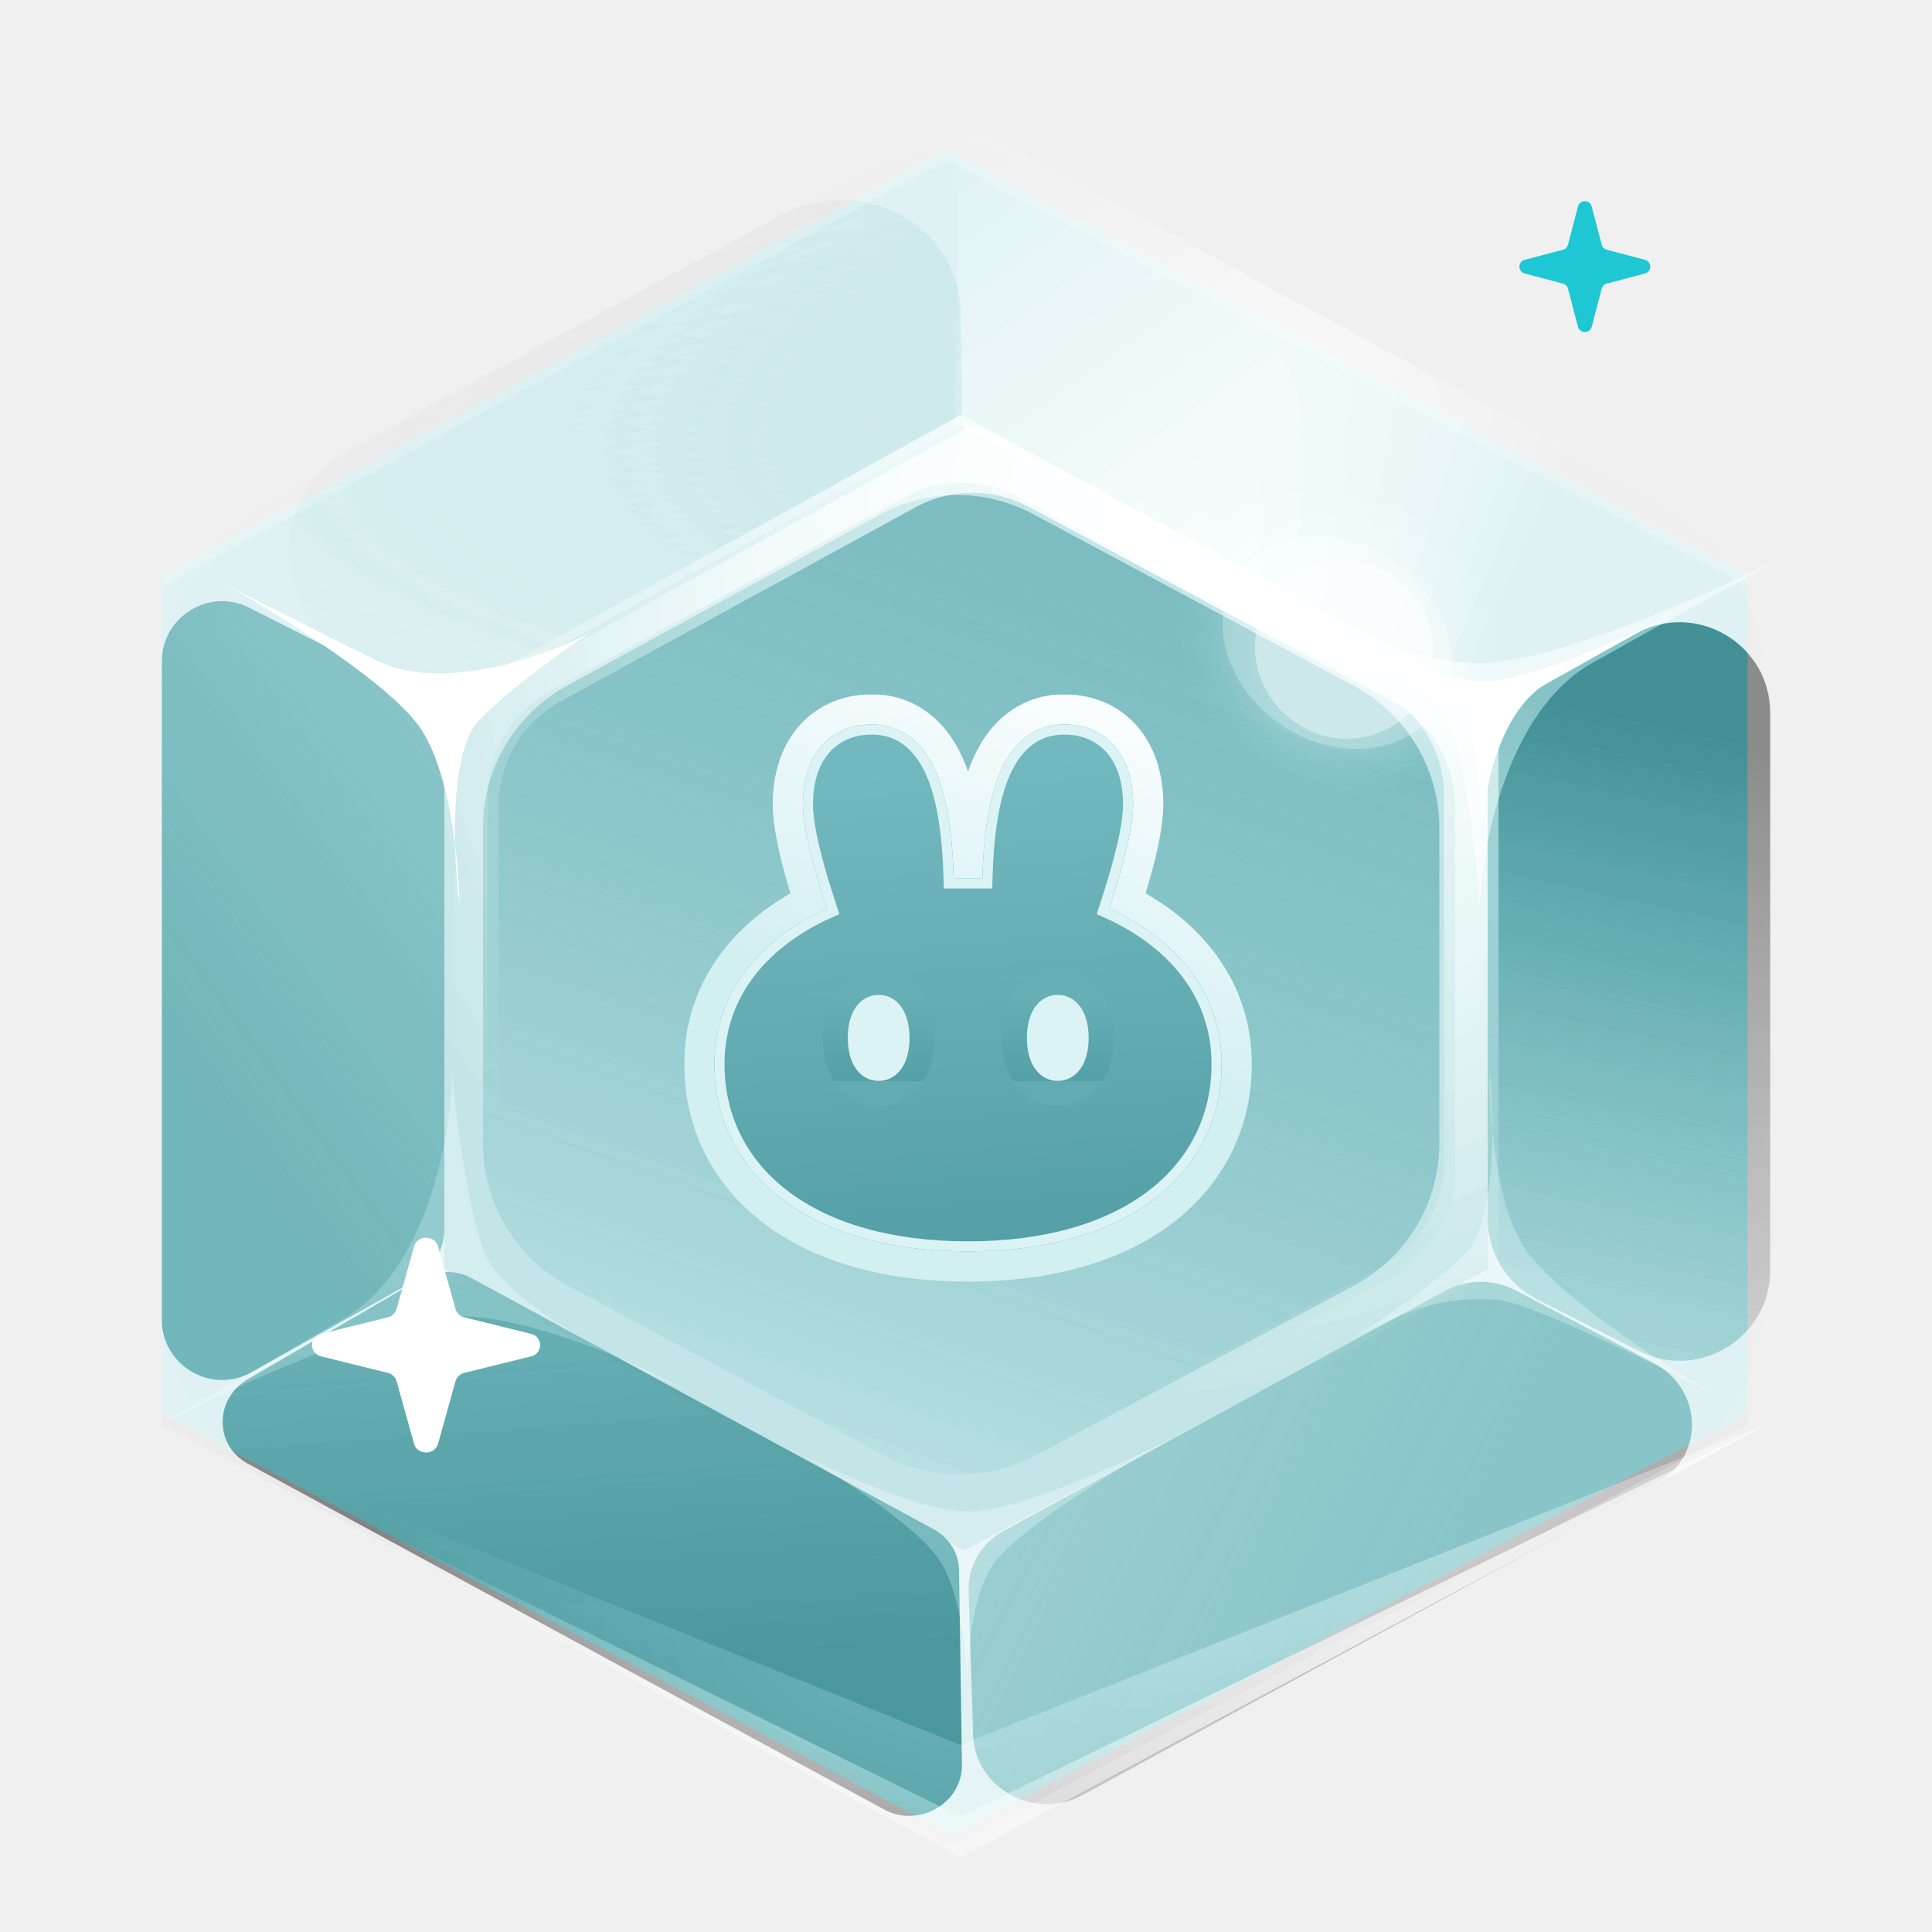
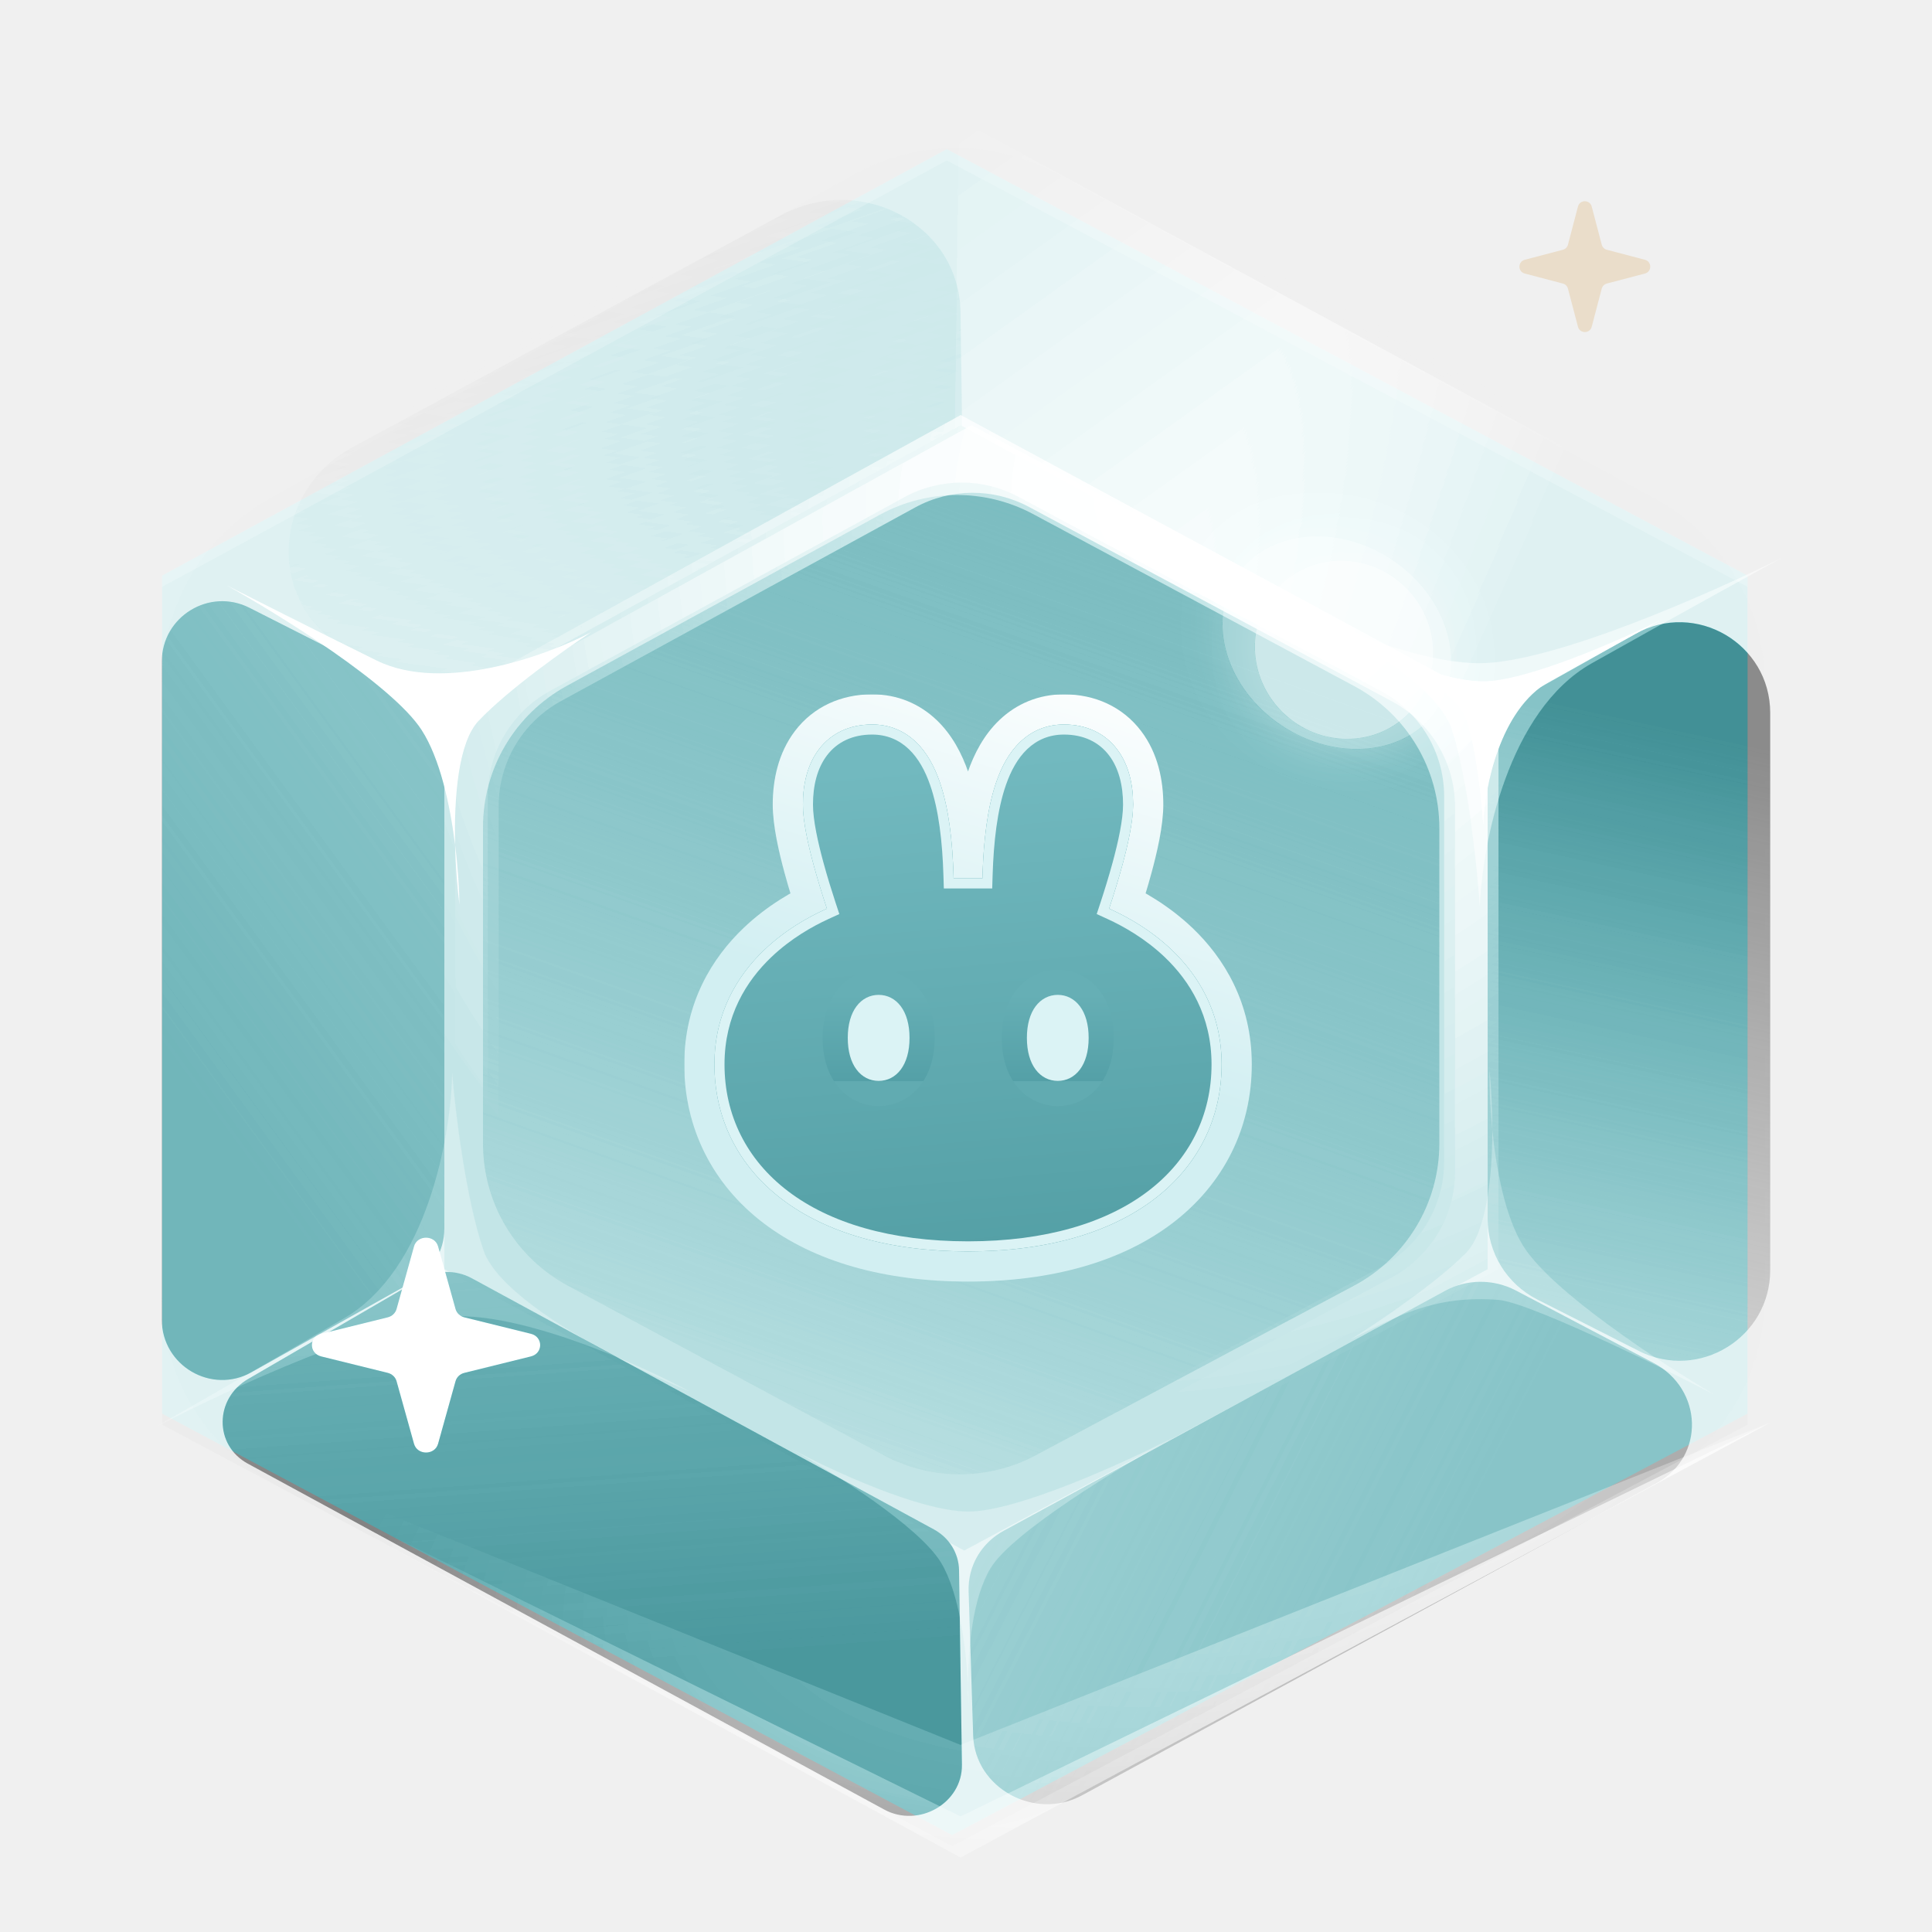
<svg xmlns="http://www.w3.org/2000/svg" width="192" height="192" fill="none" viewBox="0 0 192 192">
  <g clip-path="url(#clip0_2320_340264)">
    <mask id="mask0_2320_340264" width="165" height="107" x="11" y="-14" maskUnits="userSpaceOnUse" style="mask-type:alpha">
      <path fill="#636363" d="M175.993 69.471C176.711 74.068 118.241 91.118 97.324 92.981C89.149 93.69 14.496 73.845 11.652 69.471C8.807 65.097 11.652 -10.276 97.324 -14C175.993 -5.622 175.229 64.814 175.993 69.471Z" />
    </mask>
    <g mask="url(#mask0_2320_340264)">
      <ellipse cx="95.5" cy="82" fill="url(#paint0_radial_2320_340264)" opacity=".5" rx="76.5" ry="61" />
    </g>
    <path fill="#EFEFEF" d="M85.453 179.143L27.04 147.348C20.284 143.671 16.079 136.595 16.079 128.903V67.844C16.079 60.212 20.22 53.18 26.896 49.479L84.838 17.35C91.117 13.869 98.739 13.836 105.047 17.264L164.404 49.514C171.167 53.188 175.378 60.269 175.378 67.966V128.863C175.378 136.576 171.15 143.668 164.366 147.336L105.48 179.171C99.229 182.551 91.694 182.54 85.453 179.143Z" />
    <path fill="url(#paint1_linear_2320_340264)" d="M95.856 143.924L53.879 121.049V75.57L95.57 52.426L138.119 75.57V121.049L95.856 143.924Z" />
    <mask id="mask1_2320_340264" width="81" height="65" x="94" y="11" maskUnits="userSpaceOnUse" style="mask-type:alpha">
      <path fill="url(#paint2_linear_2320_340264)" d="M174.137 54.567L136.337 75.408L94.757 52.025L95.297 11.868L174.137 54.567Z" />
    </mask>
    <g mask="url(#mask1_2320_340264)">
      <path fill="url(#paint3_linear_2320_340264)" fill-rule="evenodd" d="M174.678 54.568L95.298 11.361L15.378 54.568V140.474L95.838 184.189L174.678 140.474V54.568ZM136.878 74.9L94.901 52.026L52.638 74.9V120.38L95.186 143.523L136.878 120.38V74.9Z" clip-rule="evenodd" />
    </g>
    <mask id="mask2_2320_340264" width="68" height="55" x="28" y="19" maskUnits="userSpaceOnUse" style="mask-type:alpha">
      <path fill="url(#paint4_linear_2320_340264)" d="M34.56 64.602L48.104 72.07C51.846 74.133 56.512 74.084 60.322 71.941L89.45 55.561C93.326 53.381 95.702 49.382 95.645 45.134L95.456 31.038C95.338 22.318 85.575 17.08 77.545 21.428L35.063 44.437C26.794 48.915 26.514 60.166 34.56 64.602Z" />
    </mask>
    <g mask="url(#mask2_2320_340264)">
      <path fill="url(#paint5_linear_2320_340264)" fill-rule="evenodd" d="M15.817 61.626C15.817 57.275 18.196 53.272 22.018 51.192L89.537 14.441C93.067 12.519 97.33 12.513 100.866 14.424L168.887 51.198C172.725 53.273 175.117 57.286 175.117 61.649V133.407C175.117 137.761 172.735 141.767 168.908 143.846L100.387 181.075C96.818 183.014 92.506 182.995 88.954 181.026L21.936 143.865C18.16 141.772 15.817 137.794 15.817 133.476V61.626ZM53.617 81.955C53.617 77.606 55.994 73.604 59.813 71.523L89.929 55.112C93.462 53.187 97.73 53.181 101.268 55.096L131.632 71.53C135.467 73.606 137.857 77.617 137.857 81.978V113.317C137.857 117.67 135.477 121.674 131.653 123.753L101.043 140.403C97.472 142.346 93.155 142.327 89.601 140.354L59.731 123.773C55.958 121.678 53.617 117.702 53.617 113.386V81.955Z" clip-rule="evenodd" />
    </g>
    <path fill="#E1E1E1" d="M95.823 154.09L44.159 126.132V70.546L95.472 42.26L147.839 70.546V126.132L95.823 154.09Z" />
    <path fill="url(#paint6_linear_2320_340264)" d="M87.818 144.617L56.434 127.774C51.24 124.987 48 119.57 48 113.676V82.203C48 76.353 51.192 70.97 56.325 68.164L87.439 51.154C92.179 48.562 97.907 48.538 102.669 51.089L134.595 68.191C139.794 70.977 143.04 76.397 143.04 82.295V113.645C143.04 119.556 139.781 124.985 134.566 127.765L102.911 144.638C98.192 147.153 92.529 147.145 87.818 144.617Z" />
    <path fill="url(#paint7_linear_2320_340264)" d="M16.079 131.135V65.752C16.079 61.278 20.8 58.377 24.792 60.401L40.872 68.551C42.888 69.573 44.159 71.642 44.159 73.903V122.111C44.159 124.281 42.987 126.281 41.095 127.343L25.015 136.367C21.016 138.612 16.079 135.721 16.079 131.135Z" />
    <path fill="url(#paint8_linear_2320_340264)" d="M175.921 70.847L175.921 126.222C175.921 132.934 168.839 137.284 162.852 134.249L152.772 129.14C149.747 127.607 147.841 124.504 147.841 121.112L147.841 76.504C147.841 73.249 149.598 70.248 152.437 68.655L162.516 62.998C168.516 59.632 175.921 63.968 175.921 70.847Z" />
    <path fill="url(#paint9_linear_2320_340264)" d="M164.647 147.376L107.526 178.42C102.838 180.968 96.877 177.693 96.713 172.48L96.26 158.116C96.182 155.631 97.52 153.337 99.754 152.122L143.668 128.256C145.805 127.094 148.449 127.093 150.652 128.251L164.312 135.437C169.268 138.044 169.457 144.762 164.647 147.376Z" />
    <path fill="url(#paint10_linear_2320_340264)" d="M87.871 179.828L24.623 145.455C21.275 143.635 21.297 138.994 24.665 137.036L41.695 127.136C43.3 126.203 45.285 126.162 46.882 127.03L92.812 151.992C94.339 152.822 95.285 154.361 95.31 156.057L95.597 175.369C95.654 179.187 91.307 181.696 87.871 179.828Z" />
    <path fill="#fff" d="M43.534 143.482C43.212 144.638 41.468 144.638 41.146 143.482L39.411 137.261C39.298 136.855 38.962 136.538 38.531 136.432L31.921 134.799C30.693 134.495 30.693 132.854 31.921 132.551L38.531 130.918C38.962 130.811 39.298 130.494 39.411 130.089L41.146 123.867C41.468 122.711 43.212 122.711 43.534 123.867L45.269 130.089C45.382 130.494 45.718 130.811 46.149 130.918L52.759 132.551C53.987 132.854 53.987 134.495 52.759 134.799L46.149 136.432C45.718 136.538 45.382 136.855 45.269 137.261L43.534 143.482Z" />
    <g style="mix-blend-mode:overlay">
      <path fill="url(#paint11_radial_2320_340264)" fill-rule="evenodd" d="M45.239 126.132L96.903 154.09L148.919 126.132V70.546L96.552 42.26L45.239 70.546V126.132ZM55.821 126.952L91.319 146.002C94.817 147.88 99.021 147.886 102.525 146.018L138.306 126.945C142.179 124.881 144.598 120.85 144.598 116.461V80.171C144.598 75.792 142.189 71.767 138.328 69.699L102.262 50.379C98.727 48.485 94.474 48.503 90.954 50.427L55.74 69.679C51.929 71.762 49.559 75.76 49.559 80.103V116.484C49.559 120.86 51.965 124.882 55.821 126.952Z" clip-rule="evenodd" />
    </g>
    <g style="mix-blend-mode:overlay">
      <path fill="url(#paint12_radial_2320_340264)" fill-rule="evenodd" d="M44.161 125.116L95.825 153.073L147.841 125.116V69.53L95.474 41.243L44.161 69.53V125.116ZM54.743 125.935L90.24 144.985C93.739 146.863 97.943 146.868 101.446 145.001L137.228 125.928C141.101 123.864 143.52 119.833 143.52 115.444V79.154C143.52 74.775 141.111 70.75 137.25 68.682L101.184 49.362C97.648 47.468 93.395 47.486 89.876 49.41L54.662 68.662C50.851 70.745 48.48 74.742 48.48 79.086V115.467C48.48 119.843 50.887 123.865 54.743 125.935Z" clip-rule="evenodd" />
    </g>
    <g style="mix-blend-mode:soft-light">
      <path fill="url(#paint13_radial_2320_340264)" d="M95.459 184.589L16.079 141.382L95.459 173.406L175.918 141.382L95.459 184.589Z" />
    </g>
    <g style="mix-blend-mode:overlay">
      <path fill="url(#paint14_radial_2320_340264)" d="M95.459 184.589L16.079 141.382L95.459 180.522L175.918 141.382L95.459 184.589Z" />
    </g>
    <g style="mix-blend-mode:soft-light">
      <path fill="#fff" d="M158.199 65.911C149.844 70.607 147.291 83.955 147.058 90.042C146.826 86.346 145.944 77.65 144.273 72.433C143.139 68.893 137.027 64.753 131.329 61.642C128.38 60.363 125.791 59.047 124.08 58.085C126.02 58.924 128.628 60.167 131.329 61.642C136.379 63.831 142.486 65.911 147.058 65.911C154.3 65.911 170.037 58.954 177 55.476C174.215 56.998 166.555 61.215 158.199 65.911Z" />
    </g>
    <g style="mix-blend-mode:soft-light" opacity=".5">
      <path fill="#fff" d="M34.236 130.984C42.505 126.155 44.816 112.768 44.937 106.678C45.236 110.369 46.276 119.05 48.042 124.239C49.24 127.761 55.427 131.802 61.181 134.821C64.152 136.052 66.764 137.326 68.493 138.26C66.537 137.453 63.908 136.252 61.181 134.821C56.092 132.713 49.947 130.732 45.376 130.805C38.135 130.922 22.527 138.131 15.628 141.721C18.385 140.154 25.967 135.814 34.236 130.984Z" />
    </g>
    <g style="mix-blend-mode:overlay">
      <path fill="#fff" d="M37.409 65.633C44.049 68.918 54.4 65.132 58.746 62.828C56.257 64.457 50.537 68.499 47.564 71.632C45.547 73.757 45.112 79.205 45.23 83.983C45.522 86.323 45.643 88.454 45.659 89.9C45.465 88.362 45.285 86.248 45.23 83.983C44.729 79.977 43.726 75.36 41.888 72.53C38.977 68.047 27.79 61.102 22.561 58.19C24.743 59.303 30.769 62.348 37.409 65.633Z" />
    </g>
    <g style="mix-blend-mode:soft-light" opacity=".6">
      <path fill="#fff" d="M148.921 129.182C142.442 128.674 138.653 130.896 134.249 133.1C136.779 131.528 142.601 127.617 145.654 124.554C147.725 122.475 148.299 117.038 148.305 112.259C148.072 109.913 148.006 107.78 148.027 106.334C148.182 107.876 148.307 109.994 148.305 112.259C148.702 116.276 149.586 120.914 151.351 123.785C154.146 128.333 165.151 135.53 170.305 138.56C168.151 137.399 152.293 129.447 148.921 129.182Z" />
    </g>
    <g style="mix-blend-mode:overlay">
      <path fill="#fff" d="M153.993 67.714C149.048 70.476 147.537 78.328 147.399 81.908C147.262 79.734 146.74 74.619 145.751 71.55C145.08 69.468 141.462 67.032 138.09 65.202C136.344 64.45 134.813 63.676 133.8 63.11C134.948 63.604 136.491 64.335 138.09 65.202C141.079 66.49 144.693 67.714 147.399 67.714C151.685 67.714 160.999 63.622 165.12 61.576C163.471 62.471 158.938 64.952 153.993 67.714Z" />
    </g>
    <g style="mix-blend-mode:soft-light" opacity=".6">
      <path fill="#fff" d="M78.719 144.032C82.553 146.094 91.428 150.218 96.249 150.218C101.07 150.218 111.771 145.344 116.519 142.907C111.406 145.719 100.632 152.242 98.44 155.842C96.643 158.794 96.197 163.966 96.196 167.385C96.233 168.13 96.249 168.794 96.249 169.339C96.216 168.8 96.195 168.135 96.196 167.385C96.014 163.772 95.327 158.263 93.51 155.279C91.319 151.68 82.736 146.281 78.719 144.032Z" />
    </g>
    <g style="mix-blend-mode:color-burn" opacity=".5">
      <path fill="#A7A7A7" d="M94.623 183.479L16.109 141.592V58.311L94.089 15.932L173.671 58.311V141.592L94.623 183.479Z" />
    </g>
    <g style="mix-blend-mode:soft-light" opacity=".8">
      <path fill="#14E2F2" d="M94.623 182.37L16.109 140.483V57.202L94.089 14.822L173.671 57.202V140.483L94.623 182.37Z" />
    </g>
-     <path fill="#1FC7D4" d="M158.184 32.472C158 33.176 157 33.176 156.816 32.472L155.821 28.683C155.756 28.436 155.564 28.244 155.316 28.179L151.528 27.184C150.824 27 150.824 26 151.528 25.816L155.316 24.821C155.564 24.756 155.756 24.564 155.821 24.317L156.816 20.528C157 19.824 158 19.824 158.184 20.528L159.179 24.317C159.244 24.564 159.436 24.756 159.684 24.821L163.472 25.816C164.176 26 164.176 27 163.472 27.184L159.684 28.179C159.436 28.244 159.244 28.436 159.179 28.683L158.184 32.472Z" />
+     <path fill="#EADDCA" d="M158.184 32.472C158 33.176 157 33.176 156.816 32.472L155.821 28.683C155.756 28.436 155.564 28.244 155.316 28.179L151.528 27.184C150.824 27 150.824 26 151.528 25.816L155.316 24.821C155.564 24.756 155.756 24.564 155.821 24.317L156.816 20.528C157 19.824 158 19.824 158.184 20.528L159.179 24.317C159.244 24.564 159.436 24.756 159.684 24.821L163.472 25.816C164.176 26 164.176 27 163.472 27.184L159.684 28.179C159.436 28.244 159.244 28.436 159.179 28.683L158.184 32.472Z" />
    <mask id="path-29-outside-1_2320_340264" width="57" height="59" x="68.001" y="69" fill="#000" maskUnits="userSpaceOnUse">
      <rect width="57" height="59" x="68.001" y="69" fill="#fff" />
      <path fill-rule="evenodd" d="M81.391 74.46C82.606 72.864 84.437 72 86.67 72C88.399 72 89.861 72.633 91.009 73.727C92.112 74.778 92.858 76.186 93.378 77.681C94.294 80.309 94.656 83.631 94.757 86.976L94.767 87.296H97.635L97.644 86.976C97.746 83.631 98.108 80.309 99.023 77.681C99.544 76.186 100.29 74.778 101.392 73.727C102.541 72.633 104.002 72 105.732 72C107.965 72 109.795 72.864 111.01 74.46C112.166 75.98 112.608 77.954 112.608 79.957C112.608 81.637 112.084 83.957 111.538 85.969C111.131 87.464 110.677 88.912 110.312 90.02L110.22 90.301L110.489 90.424C112.085 91.155 114.373 92.423 116.443 94.399C119.08 96.916 121.401 100.627 121.401 105.776C121.401 111.13 119.071 115.858 114.668 119.195C110.31 122.499 104.045 124.358 96.22 124.363H96.181C88.356 124.358 82.091 122.499 77.734 119.195C73.331 115.858 71.001 111.13 71.001 105.776C71.001 100.627 73.321 96.916 75.958 94.399C78.028 92.423 80.316 91.155 81.913 90.424L82.182 90.301L82.089 90.02C81.725 88.912 81.27 87.464 80.864 85.969C80.317 83.957 79.793 81.637 79.793 79.957C79.793 77.954 80.235 75.98 81.391 74.46ZM87.318 107.092C88.831 107.092 90.057 105.74 90.057 103.146C90.057 100.551 88.831 99.2 87.318 99.2C85.806 99.2 84.579 100.551 84.579 103.146C84.579 105.74 85.806 107.092 87.318 107.092ZM107.858 103.146C107.858 105.74 106.631 107.092 105.119 107.092C103.606 107.092 102.38 105.74 102.38 103.146C102.38 100.551 103.606 99.2 105.119 99.2C106.631 99.2 107.858 100.551 107.858 103.146Z" clip-rule="evenodd" />
    </mask>
    <path fill="url(#paint15_linear_2320_340264)" d="M81.391 74.46L83.779 76.277V76.277L81.391 74.46ZM91.009 73.727L88.939 75.899L88.939 75.899L91.009 73.727ZM93.378 77.681L90.545 78.668V78.668L93.378 77.681ZM94.757 86.976L97.756 86.885V86.885L94.757 86.976ZM94.767 87.296L91.768 87.388L91.856 90.296H94.767V87.296ZM97.635 87.296V90.296H100.545L100.633 87.387L97.635 87.296ZM97.644 86.976L94.646 86.885V86.885L97.644 86.976ZM99.023 77.681L96.19 76.694L96.19 76.694L99.023 77.681ZM101.392 73.727L99.323 71.555L99.323 71.555L101.392 73.727ZM111.01 74.46L108.623 76.277L108.623 76.277L111.01 74.46ZM111.538 85.969L108.643 85.182V85.182L111.538 85.969ZM110.312 90.02L107.463 89.082L107.463 89.082L110.312 90.02ZM110.22 90.301L107.37 89.363L106.531 91.912L108.972 93.029L110.22 90.301ZM110.489 90.424L111.737 87.696L110.489 90.424ZM116.443 94.399L114.372 96.569L114.372 96.569L116.443 94.399ZM114.668 119.195L116.48 121.586L114.668 119.195ZM96.22 124.363V127.363H96.222L96.22 124.363ZM96.181 124.363L96.179 127.363H96.181V124.363ZM77.734 119.195L75.921 121.586H75.921L77.734 119.195ZM75.958 94.399L73.887 92.228H73.887L75.958 94.399ZM81.913 90.424L80.665 87.696L80.665 87.696L81.913 90.424ZM82.182 90.301L83.43 93.029L85.87 91.912L85.031 89.363L82.182 90.301ZM82.089 90.02L84.939 89.082L84.939 89.082L82.089 90.02ZM80.864 85.969L83.759 85.182V85.182L80.864 85.969ZM86.67 69C83.603 69 80.846 70.223 79.004 72.643L83.779 76.277C84.366 75.505 85.27 75 86.67 75V69ZM93.079 71.555C91.391 69.946 89.194 69 86.67 69V75C87.605 75 88.332 75.319 88.939 75.899L93.079 71.555ZM96.211 76.694C95.602 74.945 94.651 73.053 93.079 71.555L88.939 75.899C89.573 76.503 90.113 77.427 90.545 78.668L96.211 76.694ZM97.756 86.885C97.651 83.447 97.279 79.759 96.211 76.694L90.545 78.668C91.308 80.859 91.66 83.815 91.758 87.067L97.756 86.885ZM97.765 87.206L97.756 86.885L91.758 87.067L91.768 87.388L97.765 87.206ZM97.635 84.296H94.767V90.296H97.635V84.296ZM94.646 86.885L94.636 87.206L100.633 87.387L100.643 87.067L94.646 86.885ZM96.19 76.694C95.123 79.759 94.75 83.447 94.646 86.885L100.643 87.067C100.742 83.815 101.093 80.859 101.856 78.668L96.19 76.694ZM99.323 71.555C97.751 73.053 96.799 74.945 96.19 76.694L101.856 78.668C102.288 77.427 102.828 76.503 103.462 75.899L99.323 71.555ZM105.732 69C103.208 69 101.011 69.946 99.323 71.555L103.462 75.899C104.07 75.319 104.797 75 105.732 75V69ZM113.397 72.643C111.555 70.223 108.798 69 105.732 69V75C107.132 75 108.036 75.505 108.623 76.277L113.397 72.643ZM115.608 79.957C115.608 77.567 115.088 74.865 113.397 72.643L108.623 76.277C109.245 77.094 109.608 78.341 109.608 79.957H115.608ZM114.433 86.755C114.977 84.754 115.608 82.082 115.608 79.957H109.608C109.608 81.192 109.192 83.161 108.643 85.182L114.433 86.755ZM113.162 90.958C113.537 89.82 114.008 88.318 114.433 86.755L108.643 85.182C108.255 86.61 107.817 88.005 107.463 89.082L113.162 90.958ZM113.069 91.239L113.162 90.958L107.463 89.082L107.37 89.363L113.069 91.239ZM111.737 87.696L111.468 87.573L108.972 93.029L109.24 93.152L111.737 87.696ZM118.515 92.228C116.125 89.948 113.521 88.512 111.737 87.696L109.24 93.152C110.65 93.797 112.621 94.898 114.372 96.569L118.515 92.228ZM124.401 105.776C124.401 99.621 121.595 95.169 118.515 92.228L114.372 96.569C116.565 98.662 118.401 101.633 118.401 105.776H124.401ZM116.48 121.586C121.624 117.687 124.401 112.078 124.401 105.776H118.401C118.401 110.182 116.518 114.028 112.856 116.804L116.48 121.586ZM96.222 127.363C104.486 127.357 111.453 125.397 116.48 121.586L112.856 116.804C109.168 119.6 103.605 121.358 96.218 121.363L96.222 127.363ZM96.181 127.363H96.22V121.363H96.181V127.363ZM75.921 121.586C80.949 125.397 87.915 127.357 96.179 127.363L96.184 121.363C88.797 121.358 83.234 119.6 79.546 116.804L75.921 121.586ZM68.001 105.776C68.001 112.078 70.778 117.687 75.921 121.586L79.546 116.804C75.884 114.028 74.001 110.182 74.001 105.776H68.001ZM73.887 92.228C70.806 95.169 68.001 99.621 68.001 105.776H74.001C74.001 101.633 75.837 98.662 78.03 96.569L73.887 92.228ZM80.665 87.696C78.881 88.512 76.276 89.948 73.887 92.228L78.03 96.569C79.78 94.898 81.751 93.797 83.161 93.152L80.665 87.696ZM80.933 87.573L80.665 87.696L83.161 93.152L83.43 93.029L80.933 87.573ZM79.24 90.958L79.332 91.239L85.031 89.363L84.939 89.082L79.24 90.958ZM77.969 86.755C78.394 88.318 78.865 89.82 79.24 90.958L84.939 89.082C84.584 88.005 84.147 86.61 83.759 85.182L77.969 86.755ZM76.793 79.957C76.793 82.082 77.425 84.754 77.969 86.755L83.759 85.182C83.21 83.161 82.793 81.192 82.793 79.957H76.793ZM79.004 72.643C77.314 74.865 76.793 77.567 76.793 79.957H82.793C82.793 78.341 83.157 77.094 83.779 76.277L79.004 72.643ZM87.057 103.146C87.057 104.004 86.851 104.297 86.853 104.294C86.859 104.285 86.91 104.224 87.02 104.168C87.131 104.111 87.241 104.092 87.318 104.092V110.092C89.054 110.092 90.615 109.28 91.656 107.889C92.649 106.563 93.057 104.882 93.057 103.146H87.057ZM87.318 102.2C87.241 102.2 87.131 102.181 87.02 102.124C86.91 102.068 86.859 102.006 86.853 101.998C86.851 101.995 87.057 102.287 87.057 103.146H93.057C93.057 101.41 92.649 99.729 91.656 98.403C90.615 97.012 89.054 96.2 87.318 96.2V102.2ZM87.579 103.146C87.579 102.287 87.785 101.995 87.783 101.998C87.777 102.006 87.726 102.068 87.616 102.124C87.505 102.181 87.395 102.2 87.318 102.2V96.2C85.582 96.2 84.021 97.012 82.98 98.402C81.987 99.729 81.579 101.41 81.579 103.146H87.579ZM87.318 104.092C87.395 104.092 87.505 104.111 87.616 104.168C87.726 104.224 87.777 104.285 87.783 104.294C87.785 104.297 87.579 104.004 87.579 103.146H81.579C81.579 104.882 81.987 106.563 82.98 107.889C84.021 109.28 85.582 110.092 87.318 110.092V104.092ZM105.119 110.092C106.855 110.092 108.416 109.28 109.457 107.889C110.45 106.563 110.858 104.882 110.858 103.146H104.858C104.858 104.004 104.652 104.297 104.654 104.294C104.66 104.285 104.711 104.224 104.821 104.168C104.932 104.111 105.042 104.092 105.119 104.092V110.092ZM99.38 103.146C99.38 104.882 99.788 106.563 100.781 107.889C101.822 109.28 103.383 110.092 105.119 110.092V104.092C105.196 104.092 105.306 104.111 105.417 104.168C105.527 104.224 105.578 104.285 105.584 104.294C105.586 104.297 105.38 104.004 105.38 103.146H99.38ZM105.119 96.2C103.383 96.2 101.822 97.012 100.781 98.402C99.788 99.729 99.38 101.41 99.38 103.146H105.38C105.38 102.287 105.586 101.995 105.584 101.998C105.578 102.006 105.527 102.068 105.417 102.124C105.306 102.181 105.196 102.2 105.119 102.2V96.2ZM110.858 103.146C110.858 101.41 110.45 99.729 109.457 98.402C108.416 97.012 106.855 96.2 105.119 96.2V102.2C105.042 102.2 104.932 102.181 104.821 102.124C104.711 102.068 104.66 102.006 104.654 101.998C104.652 101.995 104.858 102.287 104.858 103.146H110.858Z" mask="url(#path-29-outside-1_2320_340264)" />
    <mask id="path-31-inside-2_2320_340264" fill="#fff">
      <path fill-rule="evenodd" d="M81.391 74.46C82.606 72.864 84.437 72 86.67 72C88.399 72 89.861 72.633 91.009 73.727C92.112 74.778 92.858 76.186 93.378 77.681C94.294 80.309 94.656 83.631 94.757 86.976L94.767 87.296H97.635L97.644 86.976C97.746 83.631 98.108 80.309 99.023 77.681C99.544 76.186 100.29 74.778 101.392 73.727C102.541 72.633 104.002 72 105.732 72C107.965 72 109.795 72.864 111.01 74.46C112.166 75.98 112.608 77.954 112.608 79.957C112.608 81.637 112.084 83.957 111.538 85.969C111.131 87.464 110.677 88.912 110.312 90.02L110.22 90.301L110.489 90.424C112.085 91.155 114.373 92.423 116.443 94.399C119.08 96.916 121.401 100.627 121.401 105.776C121.401 111.13 119.071 115.858 114.668 119.195C110.31 122.499 104.045 124.358 96.22 124.363H96.181C88.356 124.358 82.091 122.499 77.734 119.195C73.331 115.858 71.001 111.13 71.001 105.776C71.001 100.627 73.321 96.916 75.958 94.399C78.028 92.423 80.316 91.155 81.913 90.424L82.182 90.301L82.089 90.02C81.725 88.912 81.27 87.464 80.864 85.969C80.317 83.957 79.793 81.637 79.793 79.957C79.793 77.954 80.235 75.98 81.391 74.46ZM87.318 107.092C88.831 107.092 90.057 105.74 90.057 103.146C90.057 100.551 88.831 99.2 87.318 99.2C85.806 99.2 84.579 100.551 84.579 103.146C84.579 105.74 85.806 107.092 87.318 107.092ZM107.858 103.146C107.858 105.74 106.631 107.092 105.119 107.092C103.606 107.092 102.38 105.74 102.38 103.146C102.38 100.551 103.606 99.2 105.119 99.2C106.631 99.2 107.858 100.551 107.858 103.146Z" clip-rule="evenodd" />
    </mask>
    <path fill="url(#paint16_linear_2320_340264)" fill-rule="evenodd" d="M81.391 74.46C82.606 72.864 84.437 72 86.67 72C88.399 72 89.861 72.633 91.009 73.727C92.112 74.778 92.858 76.186 93.378 77.681C94.294 80.309 94.656 83.631 94.757 86.976L94.767 87.296H97.635L97.644 86.976C97.746 83.631 98.108 80.309 99.023 77.681C99.544 76.186 100.29 74.778 101.392 73.727C102.541 72.633 104.002 72 105.732 72C107.965 72 109.795 72.864 111.01 74.46C112.166 75.98 112.608 77.954 112.608 79.957C112.608 81.637 112.084 83.957 111.538 85.969C111.131 87.464 110.677 88.912 110.312 90.02L110.22 90.301L110.489 90.424C112.085 91.155 114.373 92.423 116.443 94.399C119.08 96.916 121.401 100.627 121.401 105.776C121.401 111.13 119.071 115.858 114.668 119.195C110.31 122.499 104.045 124.358 96.22 124.363H96.181C88.356 124.358 82.091 122.499 77.734 119.195C73.331 115.858 71.001 111.13 71.001 105.776C71.001 100.627 73.321 96.916 75.958 94.399C78.028 92.423 80.316 91.155 81.913 90.424L82.182 90.301L82.089 90.02C81.725 88.912 81.27 87.464 80.864 85.969C80.317 83.957 79.793 81.637 79.793 79.957C79.793 77.954 80.235 75.98 81.391 74.46ZM87.318 107.092C88.831 107.092 90.057 105.74 90.057 103.146C90.057 100.551 88.831 99.2 87.318 99.2C85.806 99.2 84.579 100.551 84.579 103.146C84.579 105.74 85.806 107.092 87.318 107.092ZM107.858 103.146C107.858 105.74 106.631 107.092 105.119 107.092C103.606 107.092 102.38 105.74 102.38 103.146C102.38 100.551 103.606 99.2 105.119 99.2C106.631 99.2 107.858 100.551 107.858 103.146Z" clip-rule="evenodd" />
    <path fill="#DBF3F5" d="M81.391 74.46L82.187 75.066V75.066L81.391 74.46ZM91.009 73.727L90.319 74.451L90.319 74.451L91.009 73.727ZM93.378 77.681L92.434 78.01V78.01L93.378 77.681ZM94.757 86.976L95.757 86.946V86.946L94.757 86.976ZM94.767 87.296L93.767 87.327L93.797 88.296H94.767V87.296ZM97.635 87.296V88.296H98.605L98.634 87.327L97.635 87.296ZM97.644 86.976L96.645 86.946V86.946L97.644 86.976ZM99.023 77.681L98.079 77.352V77.352L99.023 77.681ZM101.392 73.727L100.702 73.003V73.003L101.392 73.727ZM111.01 74.46L110.214 75.066V75.066L111.01 74.46ZM111.538 85.969L110.573 85.707L111.538 85.969ZM110.312 90.02L109.362 89.708L109.362 89.708L110.312 90.02ZM110.22 90.301L109.27 89.988L108.99 90.838L109.804 91.21L110.22 90.301ZM110.489 90.424L110.905 89.515L110.489 90.424ZM116.443 94.399L115.753 95.122L116.443 94.399ZM114.668 119.195L115.272 119.992L114.668 119.195ZM96.22 124.363V125.363H96.221L96.22 124.363ZM96.181 124.363L96.181 125.363H96.181V124.363ZM77.734 119.195L77.13 119.992H77.13L77.734 119.195ZM75.958 94.399L75.268 93.675L75.958 94.399ZM81.913 90.424L81.497 89.515H81.497L81.913 90.424ZM82.182 90.301L82.598 91.21L83.411 90.838L83.132 89.988L82.182 90.301ZM82.089 90.02L83.039 89.708L83.039 89.708L82.089 90.02ZM80.864 85.969L81.829 85.707V85.707L80.864 85.969ZM86.67 71C84.159 71 82.019 71.984 80.596 73.855L82.187 75.066C83.193 73.745 84.714 73 86.67 73V71ZM91.699 73.003C90.371 71.737 88.664 71 86.67 71V73C88.134 73 89.351 73.528 90.319 74.451L91.699 73.003ZM94.323 77.352C93.772 75.772 92.958 74.203 91.699 73.003L90.319 74.451C91.266 75.353 91.943 76.599 92.434 78.01L94.323 77.352ZM95.757 86.946C95.654 83.57 95.289 80.126 94.323 77.352L92.434 78.01C93.299 80.492 93.657 83.692 93.757 87.006L95.757 86.946ZM95.766 87.266L95.757 86.946L93.757 87.006L93.767 87.327L95.766 87.266ZM97.635 86.296H94.767V88.296H97.635V86.296ZM96.645 86.946L96.635 87.266L98.634 87.327L98.644 87.006L96.645 86.946ZM98.079 77.352C97.113 80.126 96.747 83.57 96.645 86.946L98.644 87.006C98.745 83.692 99.103 80.492 99.968 78.01L98.079 77.352ZM100.702 73.003C99.443 74.203 98.629 75.772 98.079 77.352L99.968 78.01C100.459 76.599 101.136 75.353 102.082 74.451L100.702 73.003ZM105.732 71C103.737 71 102.031 71.737 100.702 73.003L102.082 74.451C103.05 73.528 104.267 73 105.732 73V71ZM111.806 73.855C110.382 71.984 108.243 71 105.732 71V73C107.687 73 109.209 73.745 110.214 75.066L111.806 73.855ZM113.608 79.957C113.608 77.825 113.14 75.608 111.806 73.855L110.214 75.066C111.192 76.351 111.608 78.083 111.608 79.957H113.608ZM112.503 86.231C113.048 84.223 113.608 81.785 113.608 79.957H111.608C111.608 81.489 111.12 83.692 110.573 85.707L112.503 86.231ZM111.262 90.333C111.63 89.215 112.09 87.749 112.503 86.231L110.573 85.707C110.172 87.179 109.724 88.61 109.362 89.708L111.262 90.333ZM111.17 90.614L111.262 90.333L109.362 89.708L109.27 89.988L111.17 90.614ZM110.905 89.515L110.636 89.392L109.804 91.21L110.072 91.333L110.905 89.515ZM117.134 93.675C114.957 91.598 112.564 90.274 110.905 89.515L110.072 91.333C111.607 92.036 113.789 93.248 115.753 95.122L117.134 93.675ZM122.401 105.776C122.401 100.292 119.919 96.334 117.134 93.675L115.753 95.122C118.242 97.498 120.401 100.962 120.401 105.776H122.401ZM115.272 119.992C119.922 116.467 122.401 111.446 122.401 105.776H120.401C120.401 110.814 118.22 115.248 114.064 118.398L115.272 119.992ZM96.221 125.363C104.192 125.357 110.691 123.465 115.272 119.992L114.064 118.398C109.929 121.532 103.899 123.358 96.219 123.363L96.221 125.363ZM96.181 125.363H96.22V123.363H96.181V125.363ZM77.13 119.992C81.71 123.465 88.209 125.357 96.181 125.363L96.182 123.363C88.503 123.358 82.472 121.532 78.338 118.398L77.13 119.992ZM70.001 105.776C70.001 111.446 72.48 116.467 77.13 119.992L78.338 118.398C74.182 115.248 72.001 110.814 72.001 105.776H70.001ZM75.268 93.675C72.483 96.334 70.001 100.292 70.001 105.776H72.001C72.001 100.962 74.16 97.498 76.649 95.122L75.268 93.675ZM81.497 89.515C79.838 90.274 77.444 91.598 75.268 93.675L76.649 95.122C78.612 93.248 80.794 92.036 82.329 91.333L81.497 89.515ZM81.766 89.392L81.497 89.515L82.329 91.333L82.598 91.21L81.766 89.392ZM81.139 90.333L81.232 90.614L83.132 89.988L83.039 89.708L81.139 90.333ZM79.899 86.231C80.311 87.749 80.772 89.215 81.139 90.333L83.039 89.708C82.678 88.61 82.229 87.179 81.829 85.707L79.899 86.231ZM78.793 79.957C78.793 81.785 79.353 84.223 79.899 86.231L81.829 85.707C81.281 83.692 80.793 81.489 80.793 79.957H78.793ZM80.596 73.855C79.261 75.608 78.793 77.825 78.793 79.957H80.793C80.793 78.083 81.209 76.351 82.187 75.066L80.596 73.855ZM89.057 103.146C89.057 104.297 88.784 105.052 88.454 105.492C88.14 105.912 87.748 106.092 87.318 106.092V108.092C88.401 108.092 89.378 107.596 90.055 106.691C90.716 105.807 91.057 104.589 91.057 103.146H89.057ZM87.318 100.2C87.748 100.2 88.14 100.38 88.454 100.799C88.784 101.24 89.057 101.995 89.057 103.146H91.057C91.057 101.702 90.716 100.485 90.055 99.601C89.378 98.696 88.401 98.2 87.318 98.2V100.2ZM85.579 103.146C85.579 101.995 85.852 101.24 86.182 100.799C86.496 100.38 86.888 100.2 87.318 100.2V98.2C86.235 98.2 85.258 98.696 84.581 99.601C83.92 100.485 83.579 101.702 83.579 103.146H85.579ZM87.318 106.092C86.888 106.092 86.496 105.912 86.182 105.492C85.852 105.052 85.579 104.297 85.579 103.146H83.579C83.579 104.589 83.92 105.807 84.581 106.691C85.258 107.596 86.235 108.092 87.318 108.092V106.092ZM105.119 108.092C106.202 108.092 107.179 107.596 107.856 106.691C108.517 105.807 108.858 104.589 108.858 103.146H106.858C106.858 104.297 106.585 105.052 106.255 105.492C105.941 105.912 105.549 106.092 105.119 106.092V108.092ZM101.38 103.146C101.38 104.589 101.72 105.807 102.382 106.691C103.059 107.596 104.036 108.092 105.119 108.092V106.092C104.689 106.092 104.297 105.912 103.983 105.492C103.653 105.052 103.38 104.297 103.38 103.146H101.38ZM105.119 98.2C104.036 98.2 103.059 98.696 102.382 99.601C101.72 100.485 101.38 101.702 101.38 103.146H103.38C103.38 101.995 103.653 101.24 103.983 100.799C104.297 100.38 104.689 100.2 105.119 100.2V98.2ZM108.858 103.146C108.858 101.702 108.517 100.485 107.856 99.601C107.179 98.696 106.202 98.2 105.119 98.2V100.2C105.549 100.2 105.941 100.38 106.255 100.799C106.585 101.24 106.858 101.995 106.858 103.146H108.858Z" mask="url(#path-31-inside-2_2320_340264)" />
    <path fill="#66AFB6" d="M85.118 100.002C85.674 99.259 86.455 98.869 87.319 98.869C88.183 98.869 88.964 99.259 89.52 100.002C90.07 100.737 90.388 101.8 90.388 103.145C90.388 104.491 90.07 105.554 89.52 106.289C88.964 107.031 88.183 107.421 87.319 107.421C86.455 107.421 85.674 107.031 85.118 106.289C84.568 105.554 84.25 104.491 84.25 103.145C84.25 101.8 84.568 100.737 85.118 100.002Z" />
    <path fill="#66AFB6" d="M102.919 100.002C103.475 99.259 104.256 98.869 105.12 98.869C105.984 98.869 106.765 99.259 107.321 100.002C107.871 100.737 108.189 101.8 108.189 103.145C108.189 104.491 107.871 105.554 107.321 106.289C106.765 107.031 105.984 107.421 105.12 107.421C104.256 107.421 103.475 107.031 102.919 106.289C102.368 105.554 102.051 104.491 102.051 103.145C102.051 101.8 102.368 100.737 102.919 100.002Z" />
    <path stroke="url(#paint17_linear_2320_340264)" stroke-width="5" d="M85.118 100.002C85.674 99.259 86.455 98.869 87.319 98.869C88.183 98.869 88.964 99.259 89.52 100.002C90.07 100.737 90.388 101.8 90.388 103.145C90.388 104.491 90.07 105.554 89.52 106.289C88.964 107.031 88.183 107.421 87.319 107.421C86.455 107.421 85.674 107.031 85.118 106.289C84.568 105.554 84.25 104.491 84.25 103.145C84.25 101.8 84.568 100.737 85.118 100.002Z" />
    <path stroke="url(#paint18_linear_2320_340264)" stroke-width="5" d="M102.919 100.002C103.475 99.259 104.256 98.869 105.12 98.869C105.984 98.869 106.765 99.259 107.321 100.002C107.871 100.737 108.189 101.8 108.189 103.145C108.189 104.491 107.871 105.554 107.321 106.289C106.765 107.031 105.984 107.421 105.12 107.421C104.256 107.421 103.475 107.031 102.919 106.289C102.368 105.554 102.051 104.491 102.051 103.145C102.051 101.8 102.368 100.737 102.919 100.002Z" />
    <path fill="#DBF3F5" d="M85.118 100.002C85.674 99.259 86.455 98.869 87.319 98.869C88.183 98.869 88.964 99.259 89.52 100.002C90.07 100.737 90.388 101.8 90.388 103.145C90.388 104.491 90.07 105.554 89.52 106.289C88.964 107.031 88.183 107.421 87.319 107.421C86.455 107.421 85.674 107.031 85.118 106.289C84.568 105.554 84.25 104.491 84.25 103.145C84.25 101.8 84.568 100.737 85.118 100.002Z" />
    <path fill="#DBF3F5" d="M102.919 100.002C103.475 99.259 104.256 98.869 105.12 98.869C105.984 98.869 106.765 99.259 107.321 100.002C107.871 100.737 108.189 101.8 108.189 103.145C108.189 104.491 107.871 105.554 107.321 106.289C106.765 107.031 105.984 107.421 105.12 107.421C104.256 107.421 103.475 107.031 102.919 106.289C102.368 105.554 102.051 104.491 102.051 103.145C102.051 101.8 102.368 100.737 102.919 100.002Z" />
    <g style="mix-blend-mode:soft-light" filter="url(#filter0_d_2320_340264)" opacity=".7">
      <ellipse cx="132.856" cy="63.861" fill="#fff" rx="11.955" ry="9.889" transform="rotate(33.7035 132.856 63.8608)" />
    </g>
    <g style="mix-blend-mode:soft-light" filter="url(#filter1_d_2320_340264)">
      <ellipse cx="133.573" cy="64.57" fill="#fff" rx="9.006" ry="8.703" transform="rotate(44.2939 133.573 64.5699)" />
    </g>
  </g>
  <defs>
    <filter id="filter0_d_2320_340264" width="36.722" height="35.138" x="114.495" y="46.292" color-interpolation-filters="sRGB" filterUnits="userSpaceOnUse">
      <feFlood flood-opacity="0" result="BackgroundImageFix" />
      <feColorMatrix in="SourceAlpha" result="hardAlpha" type="matrix" values="0 0 0 0 0 0 0 0 0 0 0 0 0 0 0 0 0 0 127 0" />
      <feMorphology in="SourceAlpha" operator="dilate" radius="3" result="effect1_dropShadow_2320_340264" />
      <feOffset />
      <feGaussianBlur stdDeviation="2" />
      <feComposite in2="hardAlpha" operator="out" />
      <feColorMatrix type="matrix" values="0 0 0 0 1 0 0 0 0 1 0 0 0 0 1 0 0 0 0.41 0" />
      <feBlend in2="BackgroundImageFix" mode="normal" result="effect1_dropShadow_2320_340264" />
      <feBlend in="SourceGraphic" in2="effect1_dropShadow_2320_340264" mode="normal" result="shape" />
    </filter>
    <filter id="filter1_d_2320_340264" width="31.72" height="31.704" x="117.713" y="48.718" color-interpolation-filters="sRGB" filterUnits="userSpaceOnUse">
      <feFlood flood-opacity="0" result="BackgroundImageFix" />
      <feColorMatrix in="SourceAlpha" result="hardAlpha" type="matrix" values="0 0 0 0 0 0 0 0 0 0 0 0 0 0 0 0 0 0 127 0" />
      <feMorphology in="SourceAlpha" operator="dilate" radius="3" result="effect1_dropShadow_2320_340264" />
      <feOffset />
      <feGaussianBlur stdDeviation="2" />
      <feComposite in2="hardAlpha" operator="out" />
      <feColorMatrix type="matrix" values="0 0 0 0 1 0 0 0 0 1 0 0 0 0 1 0 0 0 0.41 0" />
      <feBlend in2="BackgroundImageFix" mode="normal" result="effect1_dropShadow_2320_340264" />
      <feBlend in="SourceGraphic" in2="effect1_dropShadow_2320_340264" mode="normal" result="shape" />
    </filter>
    <radialGradient id="paint0_radial_2320_340264" cx="0" cy="0" r="1" gradientTransform="translate(95.4875 81.9724) rotate(-90) scale(60.9724 76.4654)" gradientUnits="userSpaceOnUse">
      <stop stop-color="#E0E0E0" />
      <stop offset="1" stop-color="#fff" stop-opacity="0" />
    </radialGradient>
    <linearGradient id="paint1_linear_2320_340264" x1="128.468" x2="92.975" y1="52.744" y2="151.155" gradientUnits="userSpaceOnUse">
      <stop stop-color="#B6B6B6" />
      <stop offset="1" stop-color="#8E8E8E" stop-opacity="0" />
    </linearGradient>
    <linearGradient id="paint2_linear_2320_340264" x1="153.082" x2="97.948" y1="52.424" y2="27.807" gradientUnits="userSpaceOnUse">
      <stop stop-color="#fff" stop-opacity="0" />
      <stop offset=".513" stop-color="#fff" />
      <stop offset="1" stop-color="#fff" />
    </linearGradient>
    <linearGradient id="paint3_linear_2320_340264" x1="55.815" x2="135.487" y1="39.699" y2="151.056" gradientUnits="userSpaceOnUse">
      <stop stop-color="#fff" stop-opacity="0" />
      <stop offset=".513" stop-color="#fff" />
      <stop offset="1" stop-color="#fff" />
    </linearGradient>
    <linearGradient id="paint4_linear_2320_340264" x1="61.716" x2="50.042" y1="-5.757" y2="77.778" gradientUnits="userSpaceOnUse">
      <stop stop-color="#FD9B13" />
      <stop offset="1" stop-color="#FD9B13" stop-opacity="0" />
    </linearGradient>
    <linearGradient id="paint5_linear_2320_340264" x1="156.867" x2="92.141" y1="181.927" y2="-1.249" gradientUnits="userSpaceOnUse">
      <stop stop-color="#B6B6B6" />
      <stop offset="1" stop-color="#8E8E8E" stop-opacity="0" />
    </linearGradient>
    <linearGradient id="paint6_linear_2320_340264" x1="132.152" x2="93.178" y1="47.353" y2="157.079" gradientUnits="userSpaceOnUse">
      <stop stop-color="#B6B6B6" />
      <stop offset="1" stop-color="#8E8E8E" stop-opacity="0" />
    </linearGradient>
    <linearGradient id="paint7_linear_2320_340264" x1="1.424" x2="189.351" y1="83.905" y2="-52.988" gradientUnits="userSpaceOnUse">
      <stop stop-color="#AFAFAF" />
      <stop offset="1" stop-color="#CECECE" stop-opacity="0" />
    </linearGradient>
    <linearGradient id="paint8_linear_2320_340264" x1="170.521" x2="147.9" y1="73.267" y2="177.057" gradientUnits="userSpaceOnUse">
      <stop stop-color="#8B8B8B" />
      <stop offset="1" stop-color="#B7B7B7" stop-opacity="0" />
    </linearGradient>
    <linearGradient id="paint9_linear_2320_340264" x1="130.094" x2="-78.916" y1="182.084" y2="75.886" gradientUnits="userSpaceOnUse">
      <stop stop-color="#BEBEBE" />
      <stop offset="1" stop-color="#CECECE" stop-opacity="0" />
    </linearGradient>
    <linearGradient id="paint10_linear_2320_340264" x1="35.521" x2="19.241" y1="167.306" y2="-55.489" gradientUnits="userSpaceOnUse">
      <stop stop-color="#929292" />
      <stop offset="1" stop-color="#CECECE" stop-opacity="0" />
    </linearGradient>
    <radialGradient id="paint11_radial_2320_340264" cx="0" cy="0" r="1" gradientTransform="translate(120.839 48.3596) rotate(131.437) scale(96.2826 84.8126)" gradientUnits="userSpaceOnUse">
      <stop stop-color="#fff" />
      <stop offset="1" stop-color="#fff" stop-opacity="0" />
    </radialGradient>
    <radialGradient id="paint12_radial_2320_340264" cx="0" cy="0" r="1" gradientTransform="translate(119.761 47.343) rotate(131.437) scale(96.2826 84.8126)" gradientUnits="userSpaceOnUse">
      <stop stop-color="#fff" />
      <stop offset="1" stop-color="#fff" stop-opacity="0" />
    </radialGradient>
    <radialGradient id="paint13_radial_2320_340264" cx="0" cy="0" r="1" gradientTransform="translate(132.629 143.739) rotate(164.151) scale(102.117 47.632)" gradientUnits="userSpaceOnUse">
      <stop stop-color="#fff" />
      <stop offset="1" stop-color="#fff" stop-opacity="0" />
    </radialGradient>
    <radialGradient id="paint14_radial_2320_340264" cx="0" cy="0" r="1" gradientTransform="translate(132.629 143.739) rotate(164.151) scale(102.117 47.632)" gradientUnits="userSpaceOnUse">
      <stop stop-color="#fff" />
      <stop offset="1" stop-color="#fff" stop-opacity="0" />
    </radialGradient>
    <linearGradient id="paint15_linear_2320_340264" x1="110.501" x2="99.001" y1="66" y2="103" gradientUnits="userSpaceOnUse">
      <stop stop-color="#fff" />
      <stop offset="1" stop-color="#D2EFF2" />
    </linearGradient>
    <linearGradient id="paint16_linear_2320_340264" x1="91.501" x2="96.001" y1="76" y2="128" gradientUnits="userSpaceOnUse">
      <stop stop-color="#72B9BF" />
      <stop offset="1" stop-color="#529EA4" />
    </linearGradient>
    <linearGradient id="paint17_linear_2320_340264" x1="96.219" x2="96.219" y1="98.869" y2="107.421" gradientUnits="userSpaceOnUse">
      <stop stop-color="#66AFB5" />
      <stop offset="1" stop-color="#54A0A7" />
      <stop offset="1" stop-color="#61ABB1" />
    </linearGradient>
    <linearGradient id="paint18_linear_2320_340264" x1="96.219" x2="96.219" y1="98.869" y2="107.421" gradientUnits="userSpaceOnUse">
      <stop stop-color="#66AFB5" />
      <stop offset="1" stop-color="#54A0A7" />
      <stop offset="1" stop-color="#61ABB1" />
    </linearGradient>
    <clipPath id="clip0_2320_340264">
      <rect width="192" height="192" fill="#fff" />
    </clipPath>
  </defs>
</svg>
